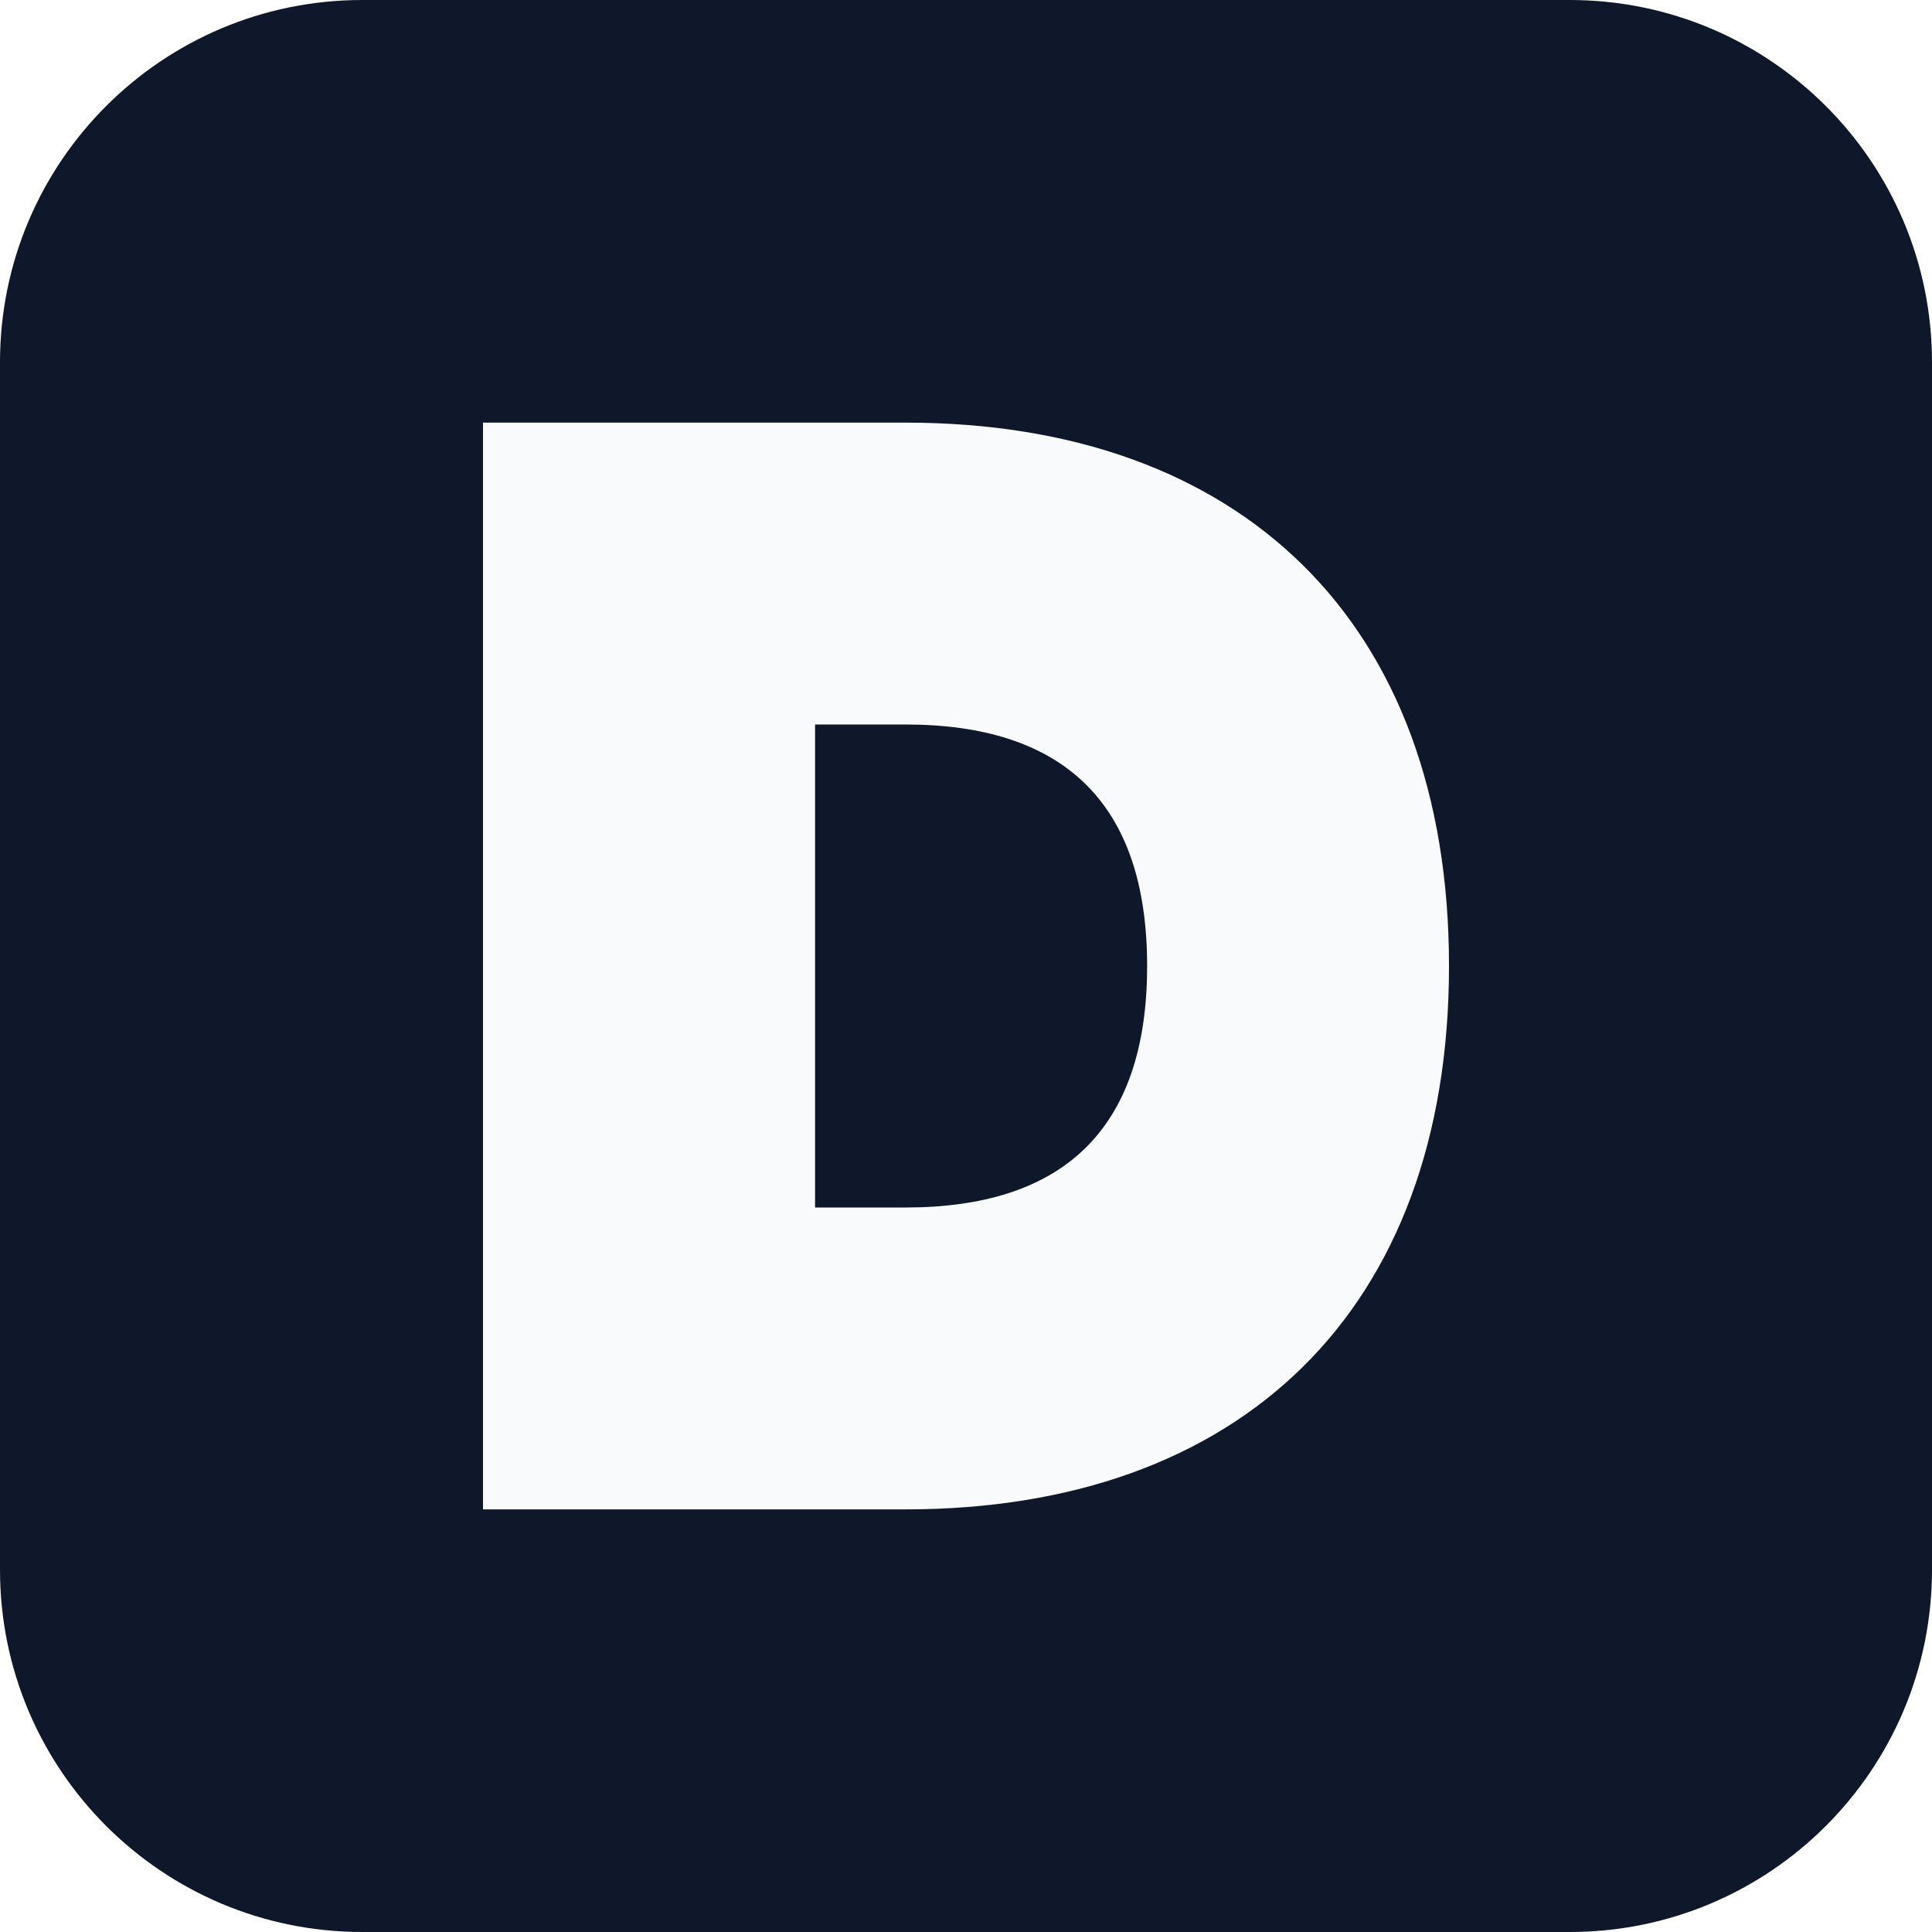
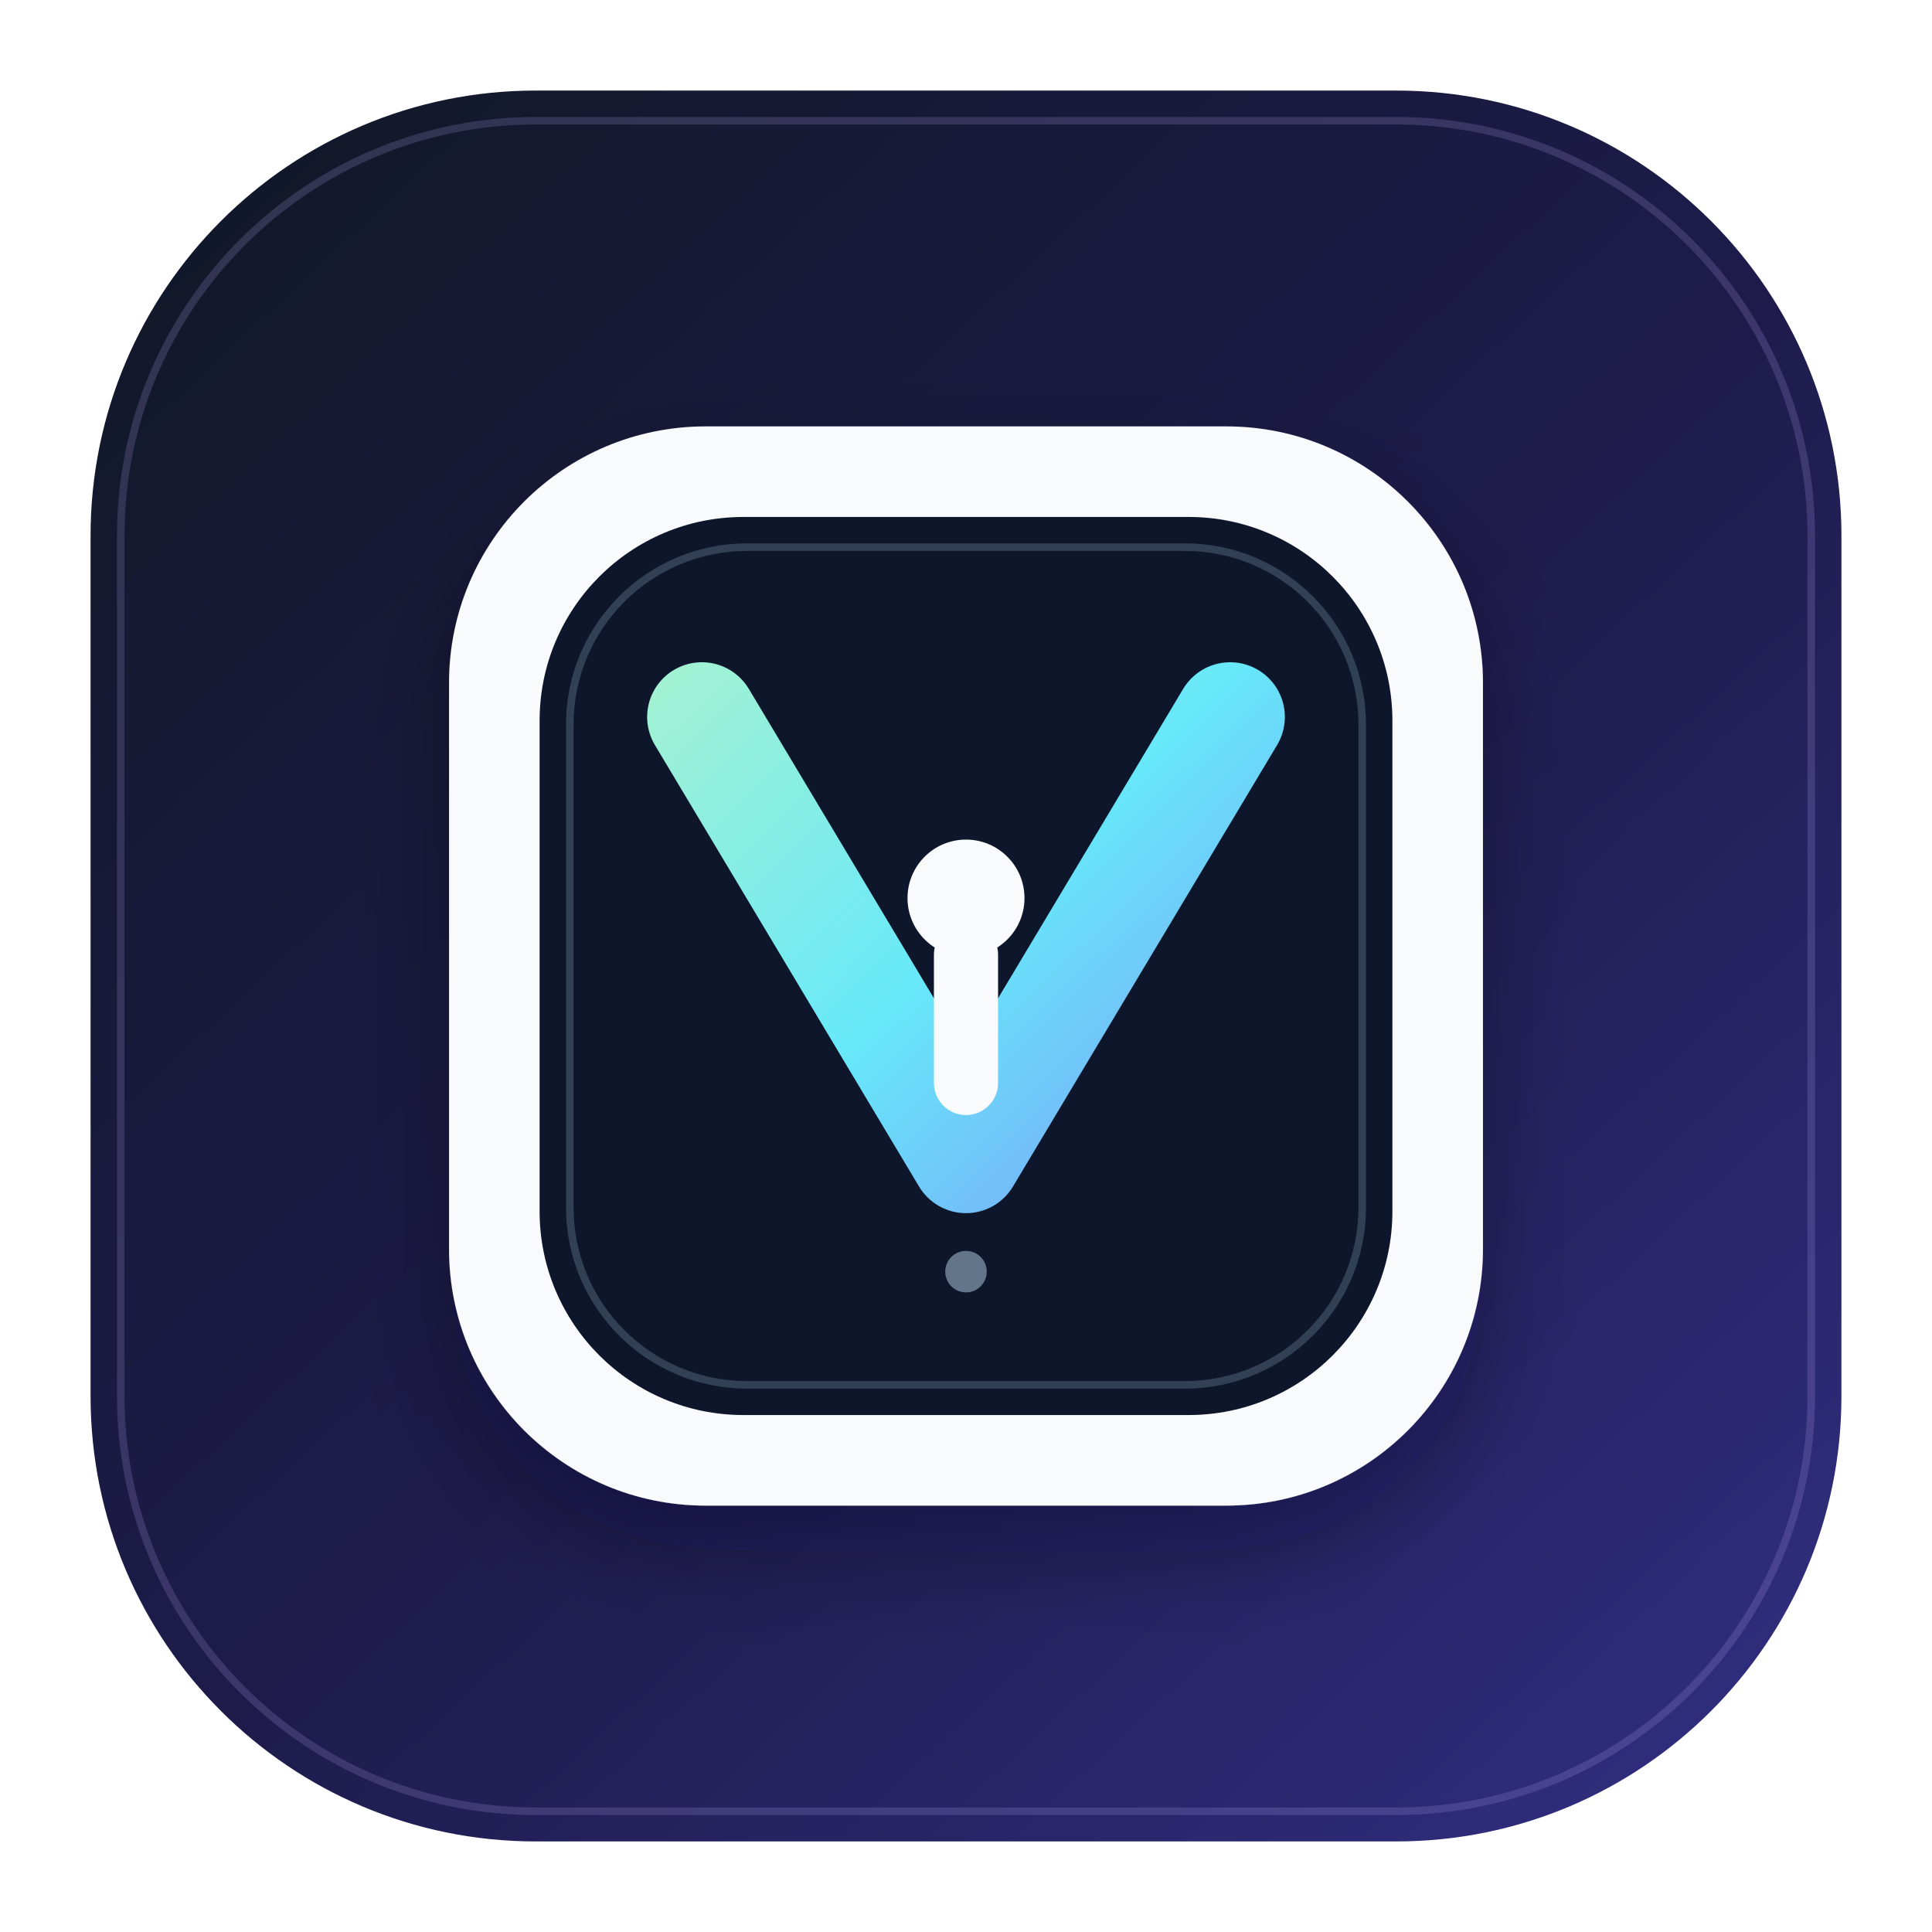
<svg xmlns="http://www.w3.org/2000/svg" width="1024" height="1024" viewBox="0 0 1024 1024">
-   <rect width="1024" height="1024" rx="192" fill="#0f172a" />
-   <path d="M256 224h224c177 0 288 105 288 288S657 800 480 800H256V224Zm176 160v256h48c82 0 128-40 128-128s-46-128-128-128h-48Z" fill="#f8fafc" />
+   <defs>
+     <linearGradient id="vault-bg" x1="88" y1="56" x2="936" y2="968" gradientUnits="userSpaceOnUse">
+       <stop stop-color="#111827" />
+       <stop offset="0.52" stop-color="#1E1B4B" />
+       <stop offset="1" stop-color="#312E81" />
+     </linearGradient>
+     <linearGradient id="vault-accent" x1="344" y1="342" x2="676" y2="678" gradientUnits="userSpaceOnUse">
+       <stop stop-color="#A7F3D0" />
+       <stop offset="0.48" stop-color="#67E8F9" />
+       <stop offset="1" stop-color="#818CF8" />
+     </linearGradient>
+     <radialGradient id="vault-glow" cx="0" cy="0" r="1" gradientTransform="translate(520 420) rotate(90) scale(380)">
+       <stop stop-color="#67E8F9" stop-opacity="0.22" />
+       <stop offset="1" stop-color="#67E8F9" stop-opacity="0" />
+     </radialGradient>
+     <filter id="vault-shadow" x="-20%" y="-20%" width="140%" height="140%" color-interpolation-filters="sRGB">
+       <feDropShadow dx="0" dy="24" stdDeviation="26" flood-color="#020617" flood-opacity="0.34" />
+     </filter>
+   </defs>
+   <rect x="48" y="48" width="928" height="928" rx="236" fill="url(#vault-bg)" />
+   <rect x="64" y="64" width="896" height="896" rx="220" fill="none" stroke="#C4B5FD" stroke-opacity="0.18" stroke-width="4" />
+   <circle cx="512" cy="430" r="380" fill="url(#vault-glow)" />
+   <g filter="url(#vault-shadow)">
+     <rect x="238" y="226" width="548" height="572" rx="136" fill="#F8FAFC" />
+     <rect x="286" y="274" width="452" height="476" rx="108" fill="#0F172A" />
+     <rect x="302" y="290" width="420" height="444" rx="94" fill="none" stroke="#334155" stroke-width="4" />
+     <path d="M372 380L512 614L652 380" fill="none" stroke="url(#vault-accent)" stroke-linecap="round" stroke-linejoin="round" stroke-width="58" />
+     <circle cx="512" cy="476" r="31" fill="#F8FAFC" />
+     <path d="M512 506V574" stroke="#F8FAFC" stroke-linecap="round" stroke-width="34" />
+     <circle cx="512" cy="674" r="11" fill="#64748B" />
+   </g>
</svg>
